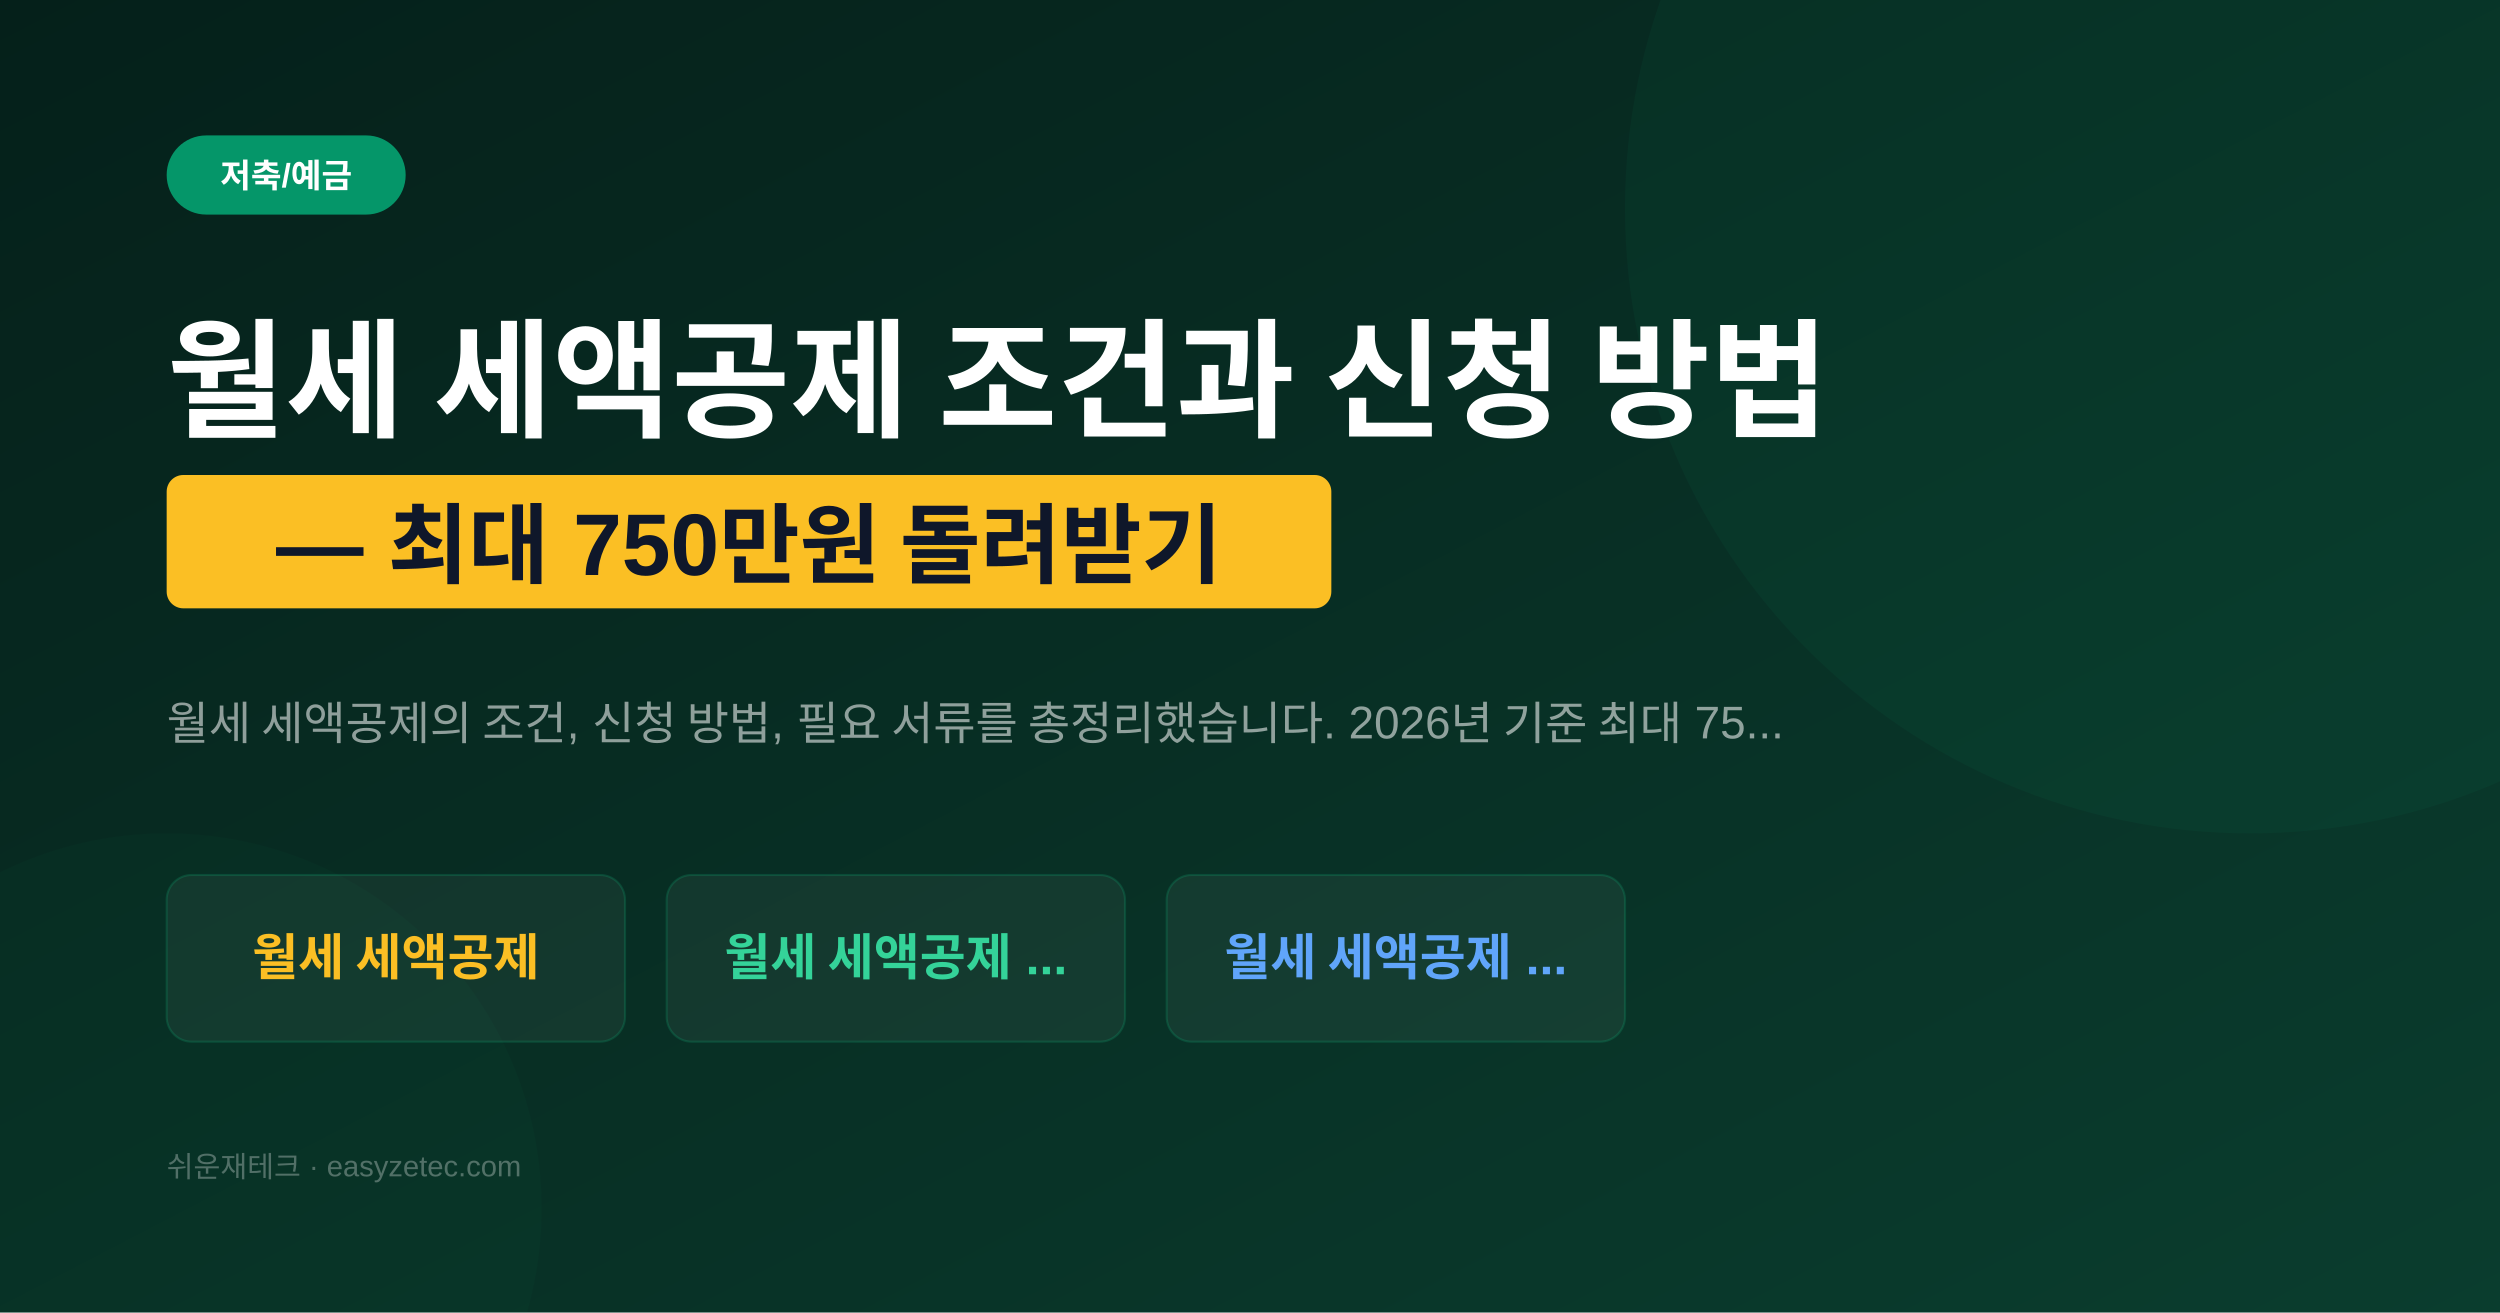
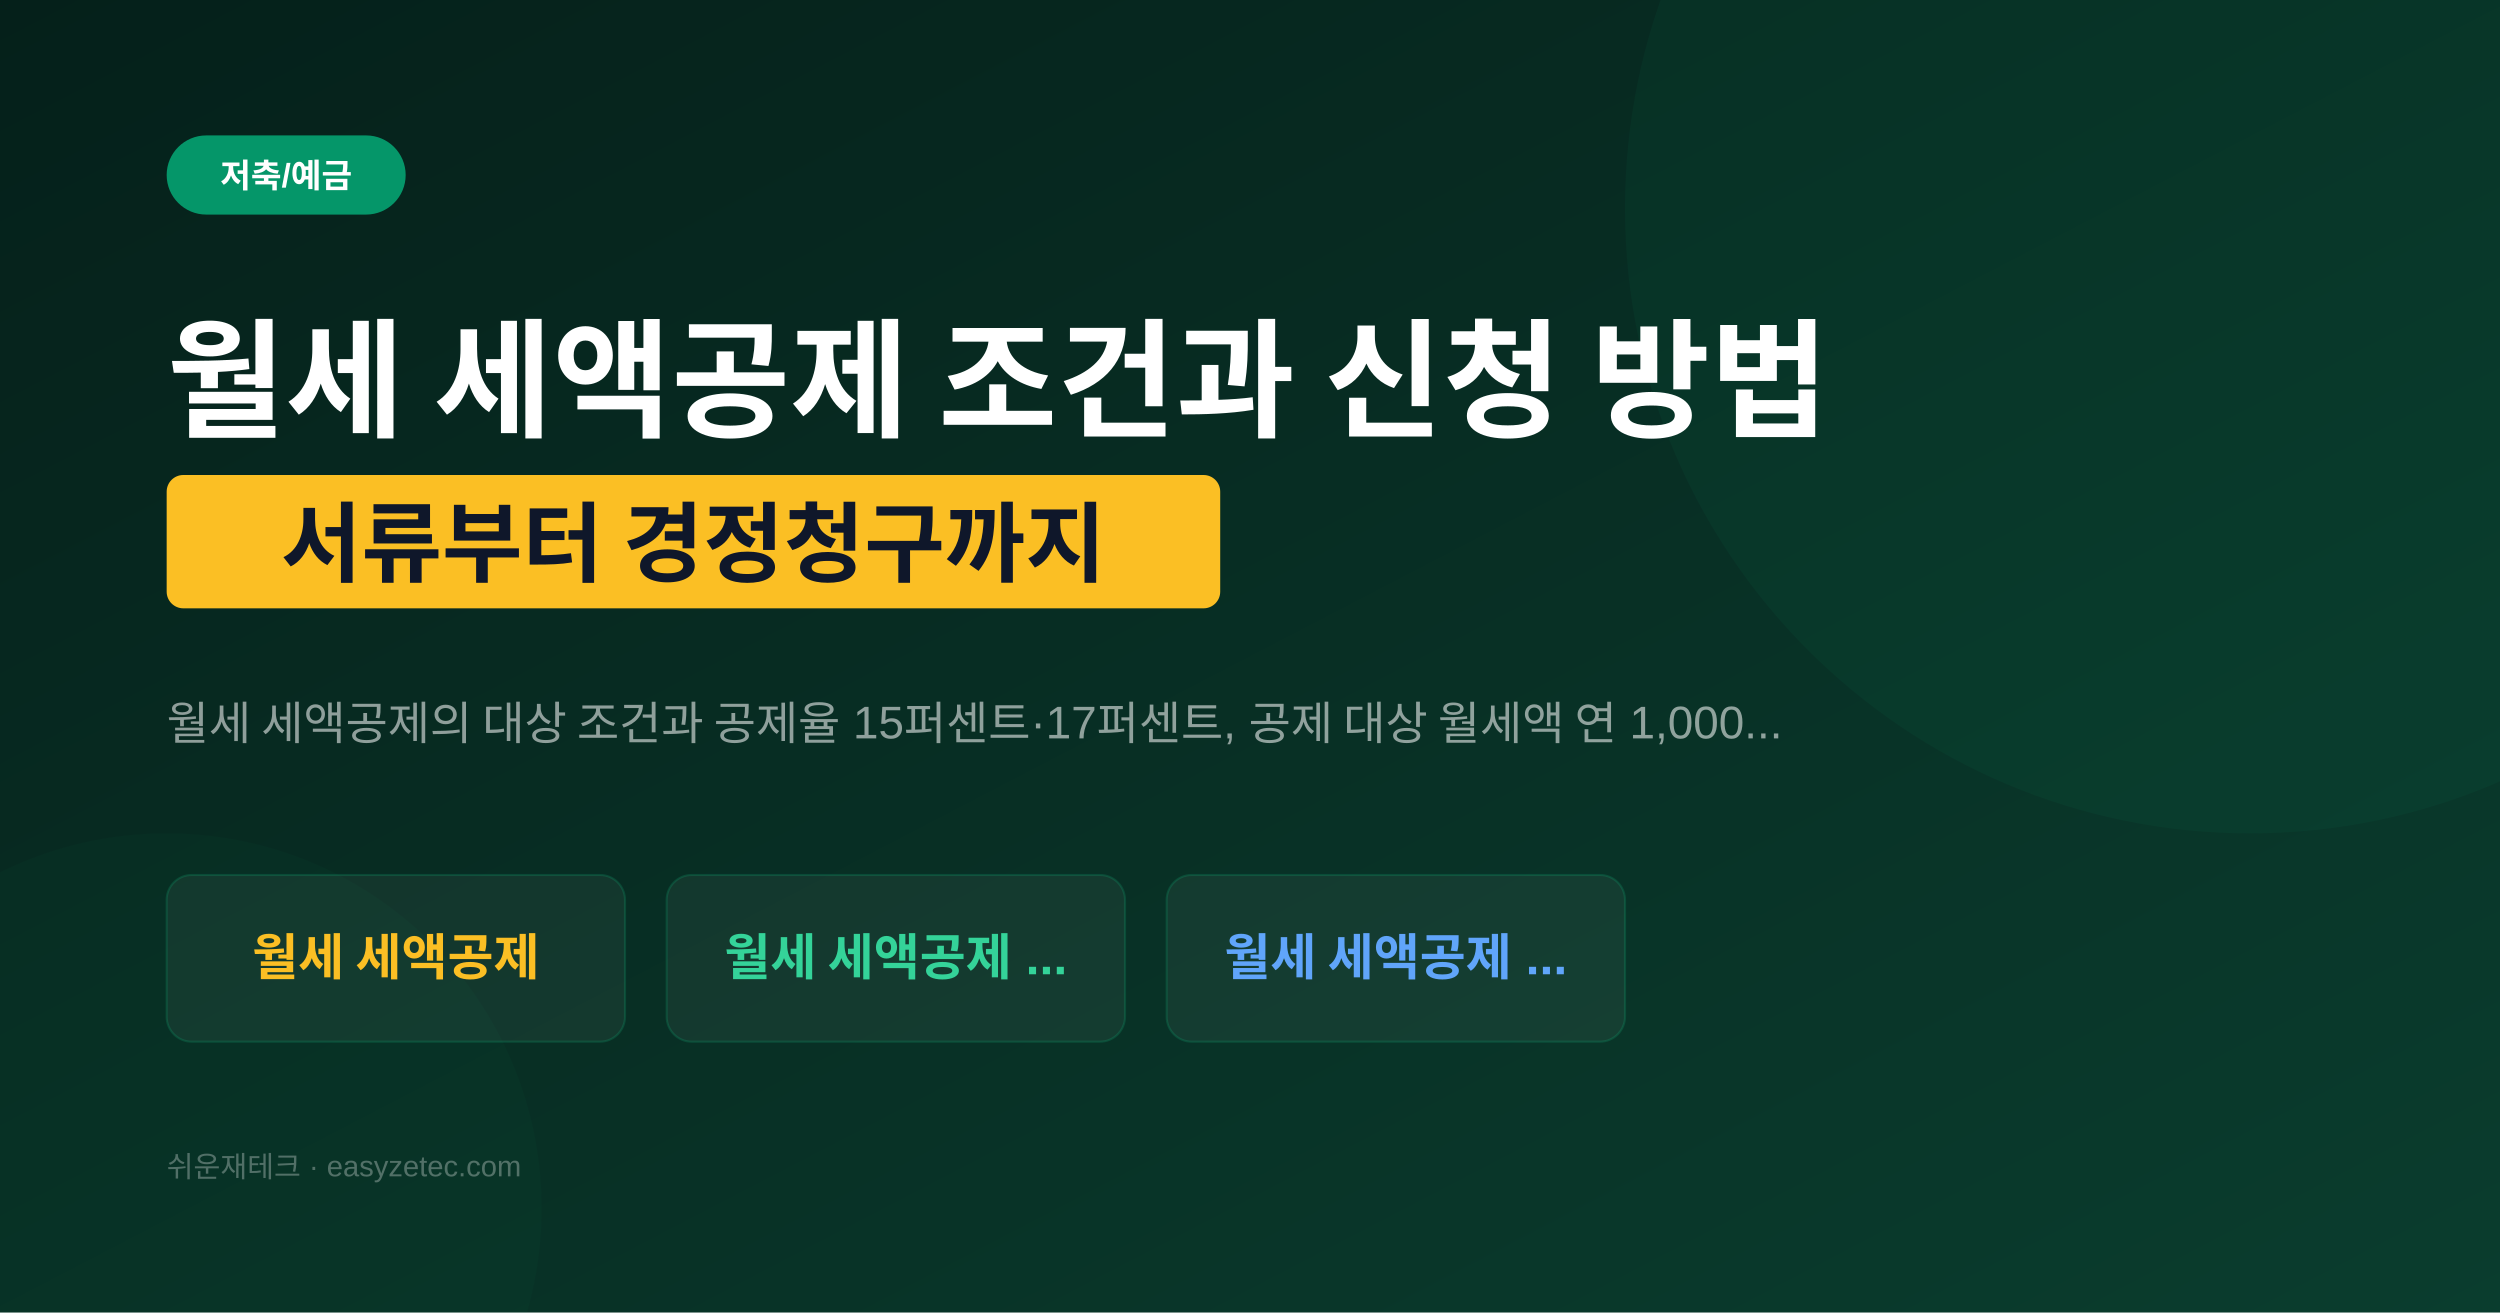
<svg xmlns="http://www.w3.org/2000/svg" width="1200" height="630" viewBox="0 0 1200 630">
  <defs>
    <linearGradient id="bg" x1="0%" y1="0%" x2="100%" y2="100%">
      <stop offset="0%" style="stop-color:#05201a" />
      <stop offset="100%" style="stop-color:#0a3d2e" />
    </linearGradient>
  </defs>
  <rect width="1200" height="630" fill="url(#bg)" />
  <circle cx="1080" cy="100" r="300" fill="rgba(16,185,129,0.05)" />
  <circle cx="80" cy="580" r="180" fill="rgba(16,185,129,0.03)" />
  <rect x="80" y="65" width="114.72" height="38" rx="19" fill="#059669" />
  <text x="137.36" y="90" font-family="GmarketSansTTF,Arial,sans-serif" font-size="16" font-weight="bold" fill="white" text-anchor="middle">저축/예금</text>
  <text x="80" y="205" font-family="GmarketSansTTF,Arial,sans-serif" font-size="62" font-weight="900" fill="white">월세 세액공제 조건과 신청 방법</text>
-   <rect x="80" y="228" width="559.04" height="64" rx="8" fill="#FBBF24" />
-   <text x="359.52" y="276" font-family="GmarketSansTTF,Arial,sans-serif" font-size="42" font-weight="900" fill="#0f172a" text-anchor="middle">— 최대 750만원 돌려받기</text>
-   <text x="80" y="355" font-family="GmarketSansTTF,Arial,sans-serif" font-size="22" fill="rgba(255,255,255,0.55)">월세 세액공제의 조건, 신청 방법, 필요 서류를 총정리했습니다. 2026년 기준 최대 75...</text>
+   <rect x="80" y="228" width="505.7" height="64" rx="8" fill="#FBBF24" />
+   <text x="332.85" y="276" font-family="GmarketSansTTF,Arial,sans-serif" font-size="42" font-weight="900" fill="#0f172a" text-anchor="middle">서류부터 경정청구까지</text>
+   <text x="80" y="355" font-family="GmarketSansTTF,Arial,sans-serif" font-size="22" fill="rgba(255,255,255,0.55)">월세 세액공제의 대상 조건과 공제율 15퍼센트·17퍼센트, 공제 대상 월세액 연 1,000...</text>
  <rect x="80" y="420" width="220" height="80" rx="12" fill="rgba(255,255,255,0.05)" stroke="rgba(16,185,129,0.2)" stroke-width="1" />
  <text x="190" y="468" font-family="GmarketSansTTF,Arial,sans-serif" font-size="24" font-weight="900" fill="#FBBF24" text-anchor="middle">월세 세액공제</text>
  <rect x="320" y="420" width="220" height="80" rx="12" fill="rgba(255,255,255,0.05)" stroke="rgba(16,185,129,0.2)" stroke-width="1" />
  <text x="430" y="468" font-family="GmarketSansTTF,Arial,sans-serif" font-size="24" font-weight="900" fill="#34D399" text-anchor="middle">월세 세액공제 ...</text>
  <rect x="560" y="420" width="220" height="80" rx="12" fill="rgba(255,255,255,0.05)" stroke="rgba(16,185,129,0.2)" stroke-width="1" />
  <text x="670" y="468" font-family="GmarketSansTTF,Arial,sans-serif" font-size="24" font-weight="900" fill="#60A5FA" text-anchor="middle">월세 세액공제 ...</text>
  <text x="80" y="565" font-family="GmarketSansTTF,Arial,sans-serif" font-size="14" fill="rgba(255,255,255,0.3)">쉬운재테크 · easyzetec.com</text>
</svg>
